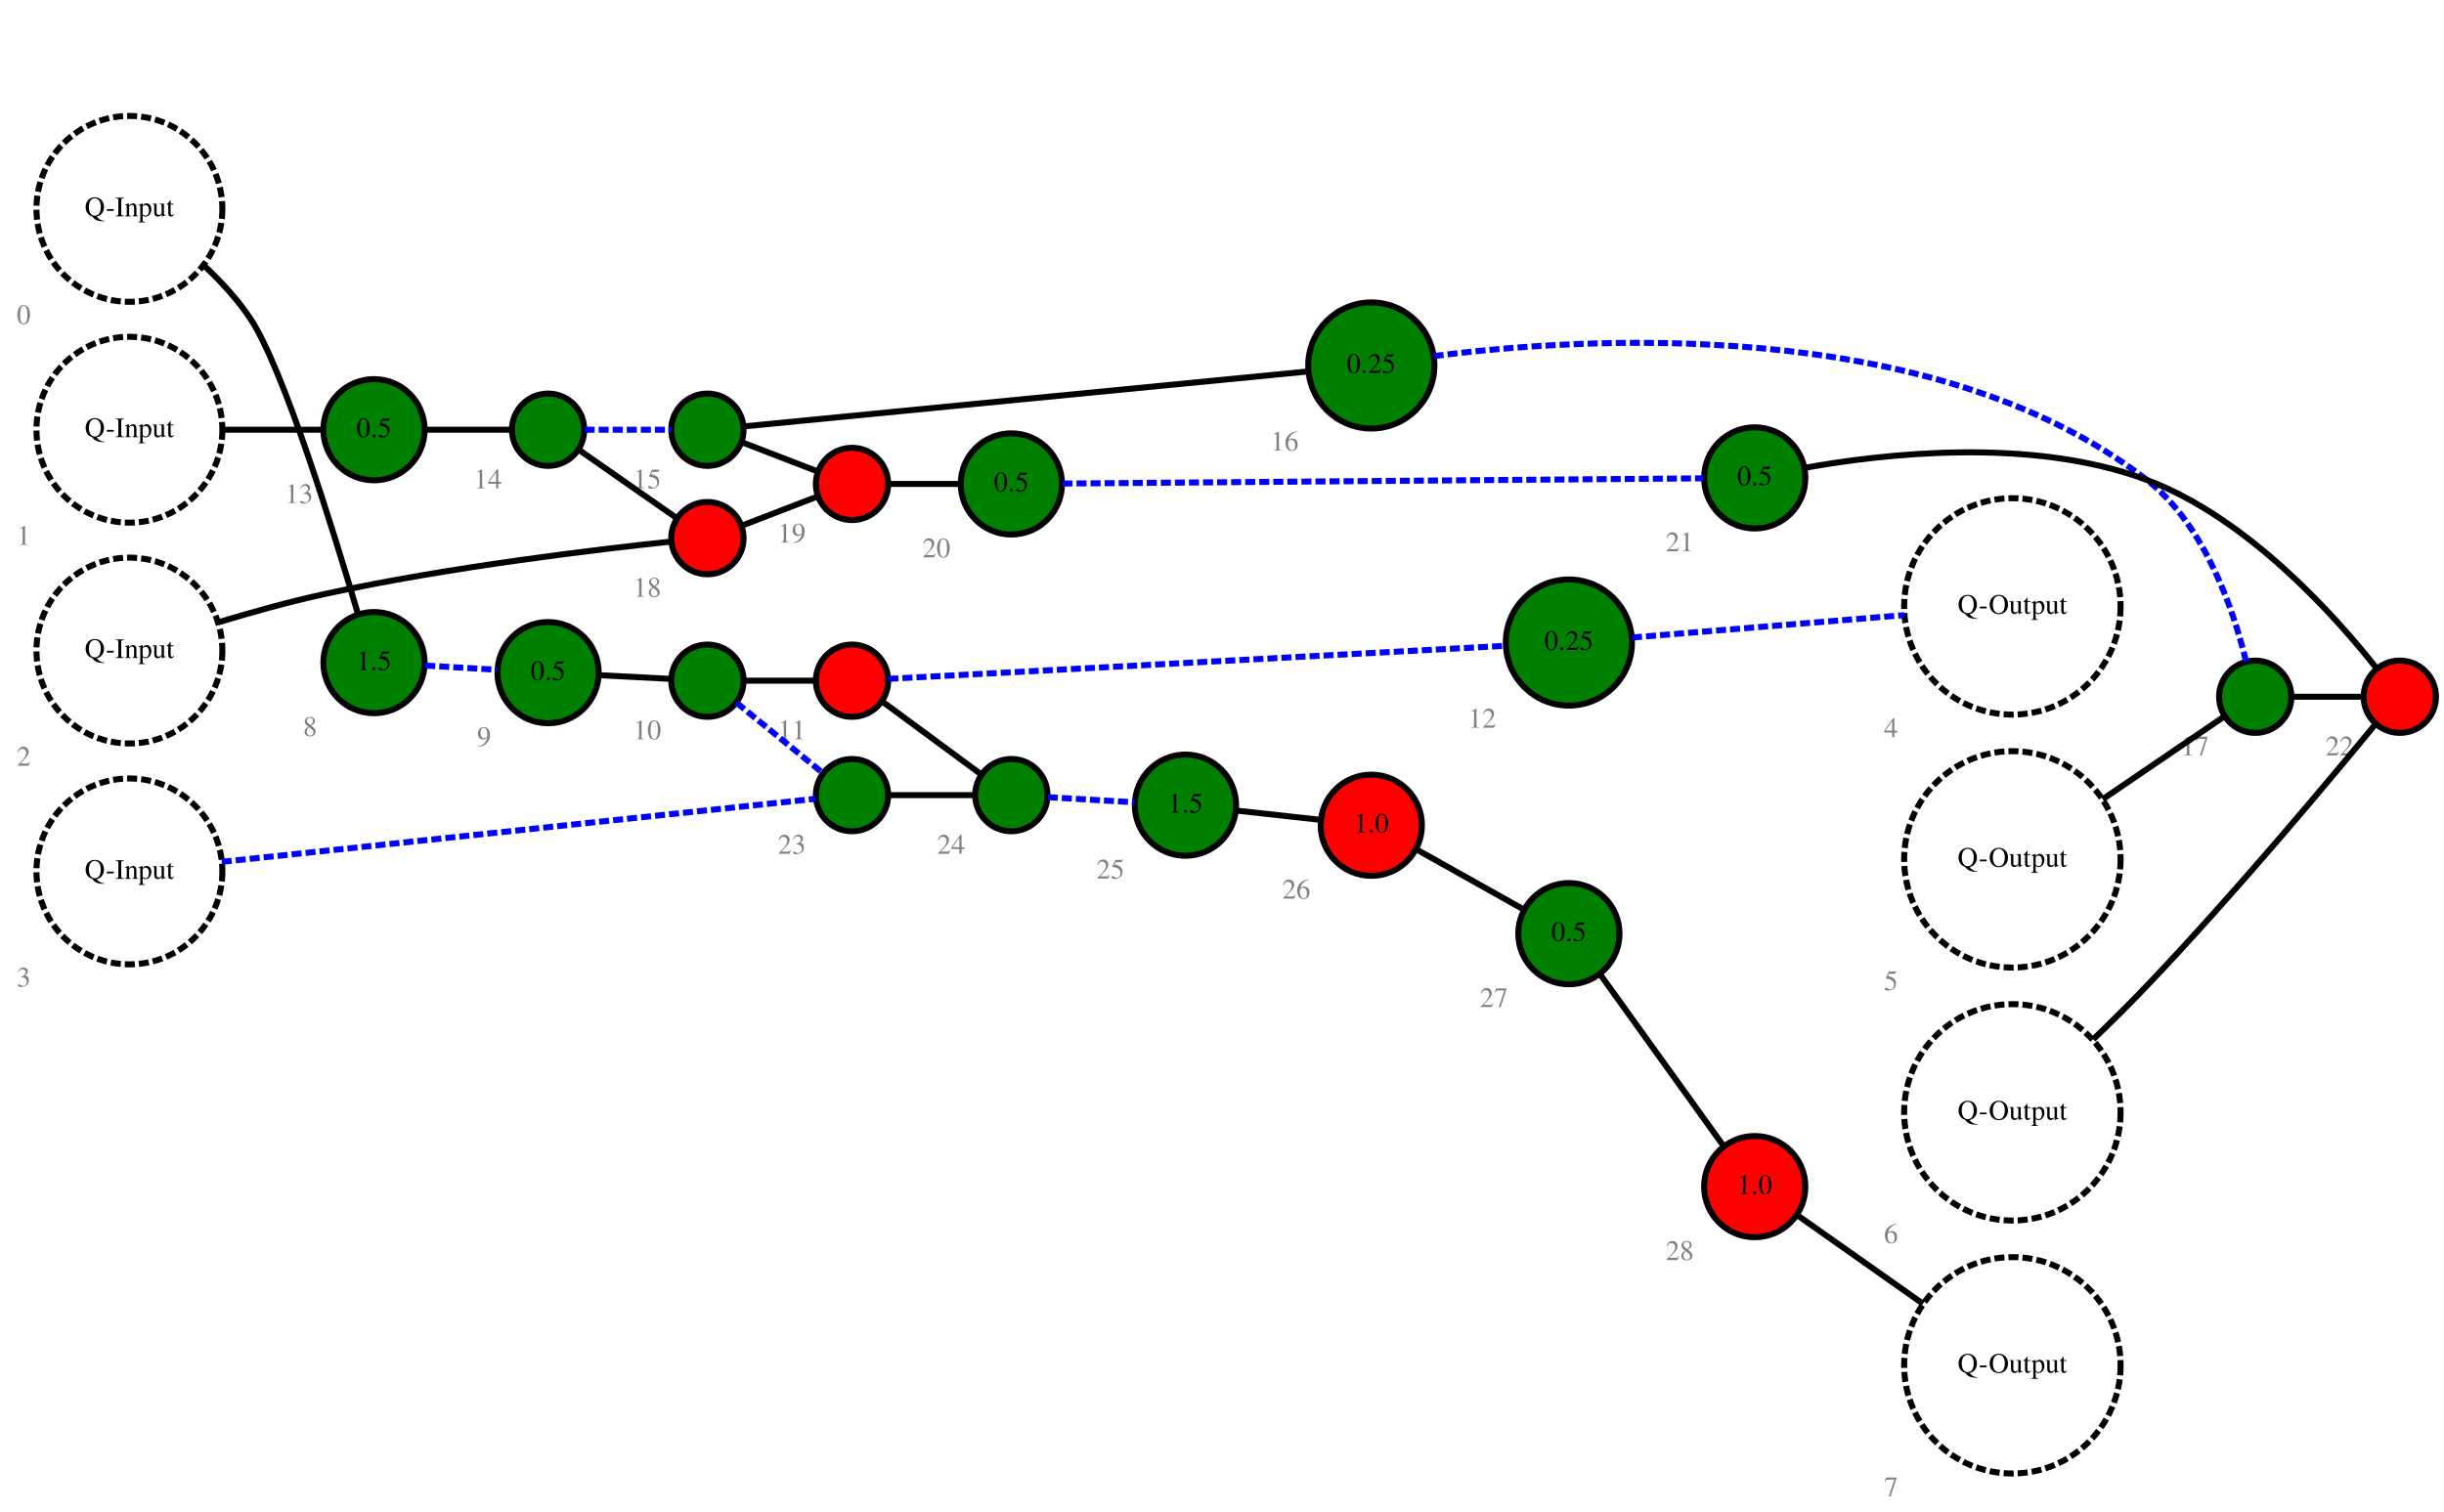
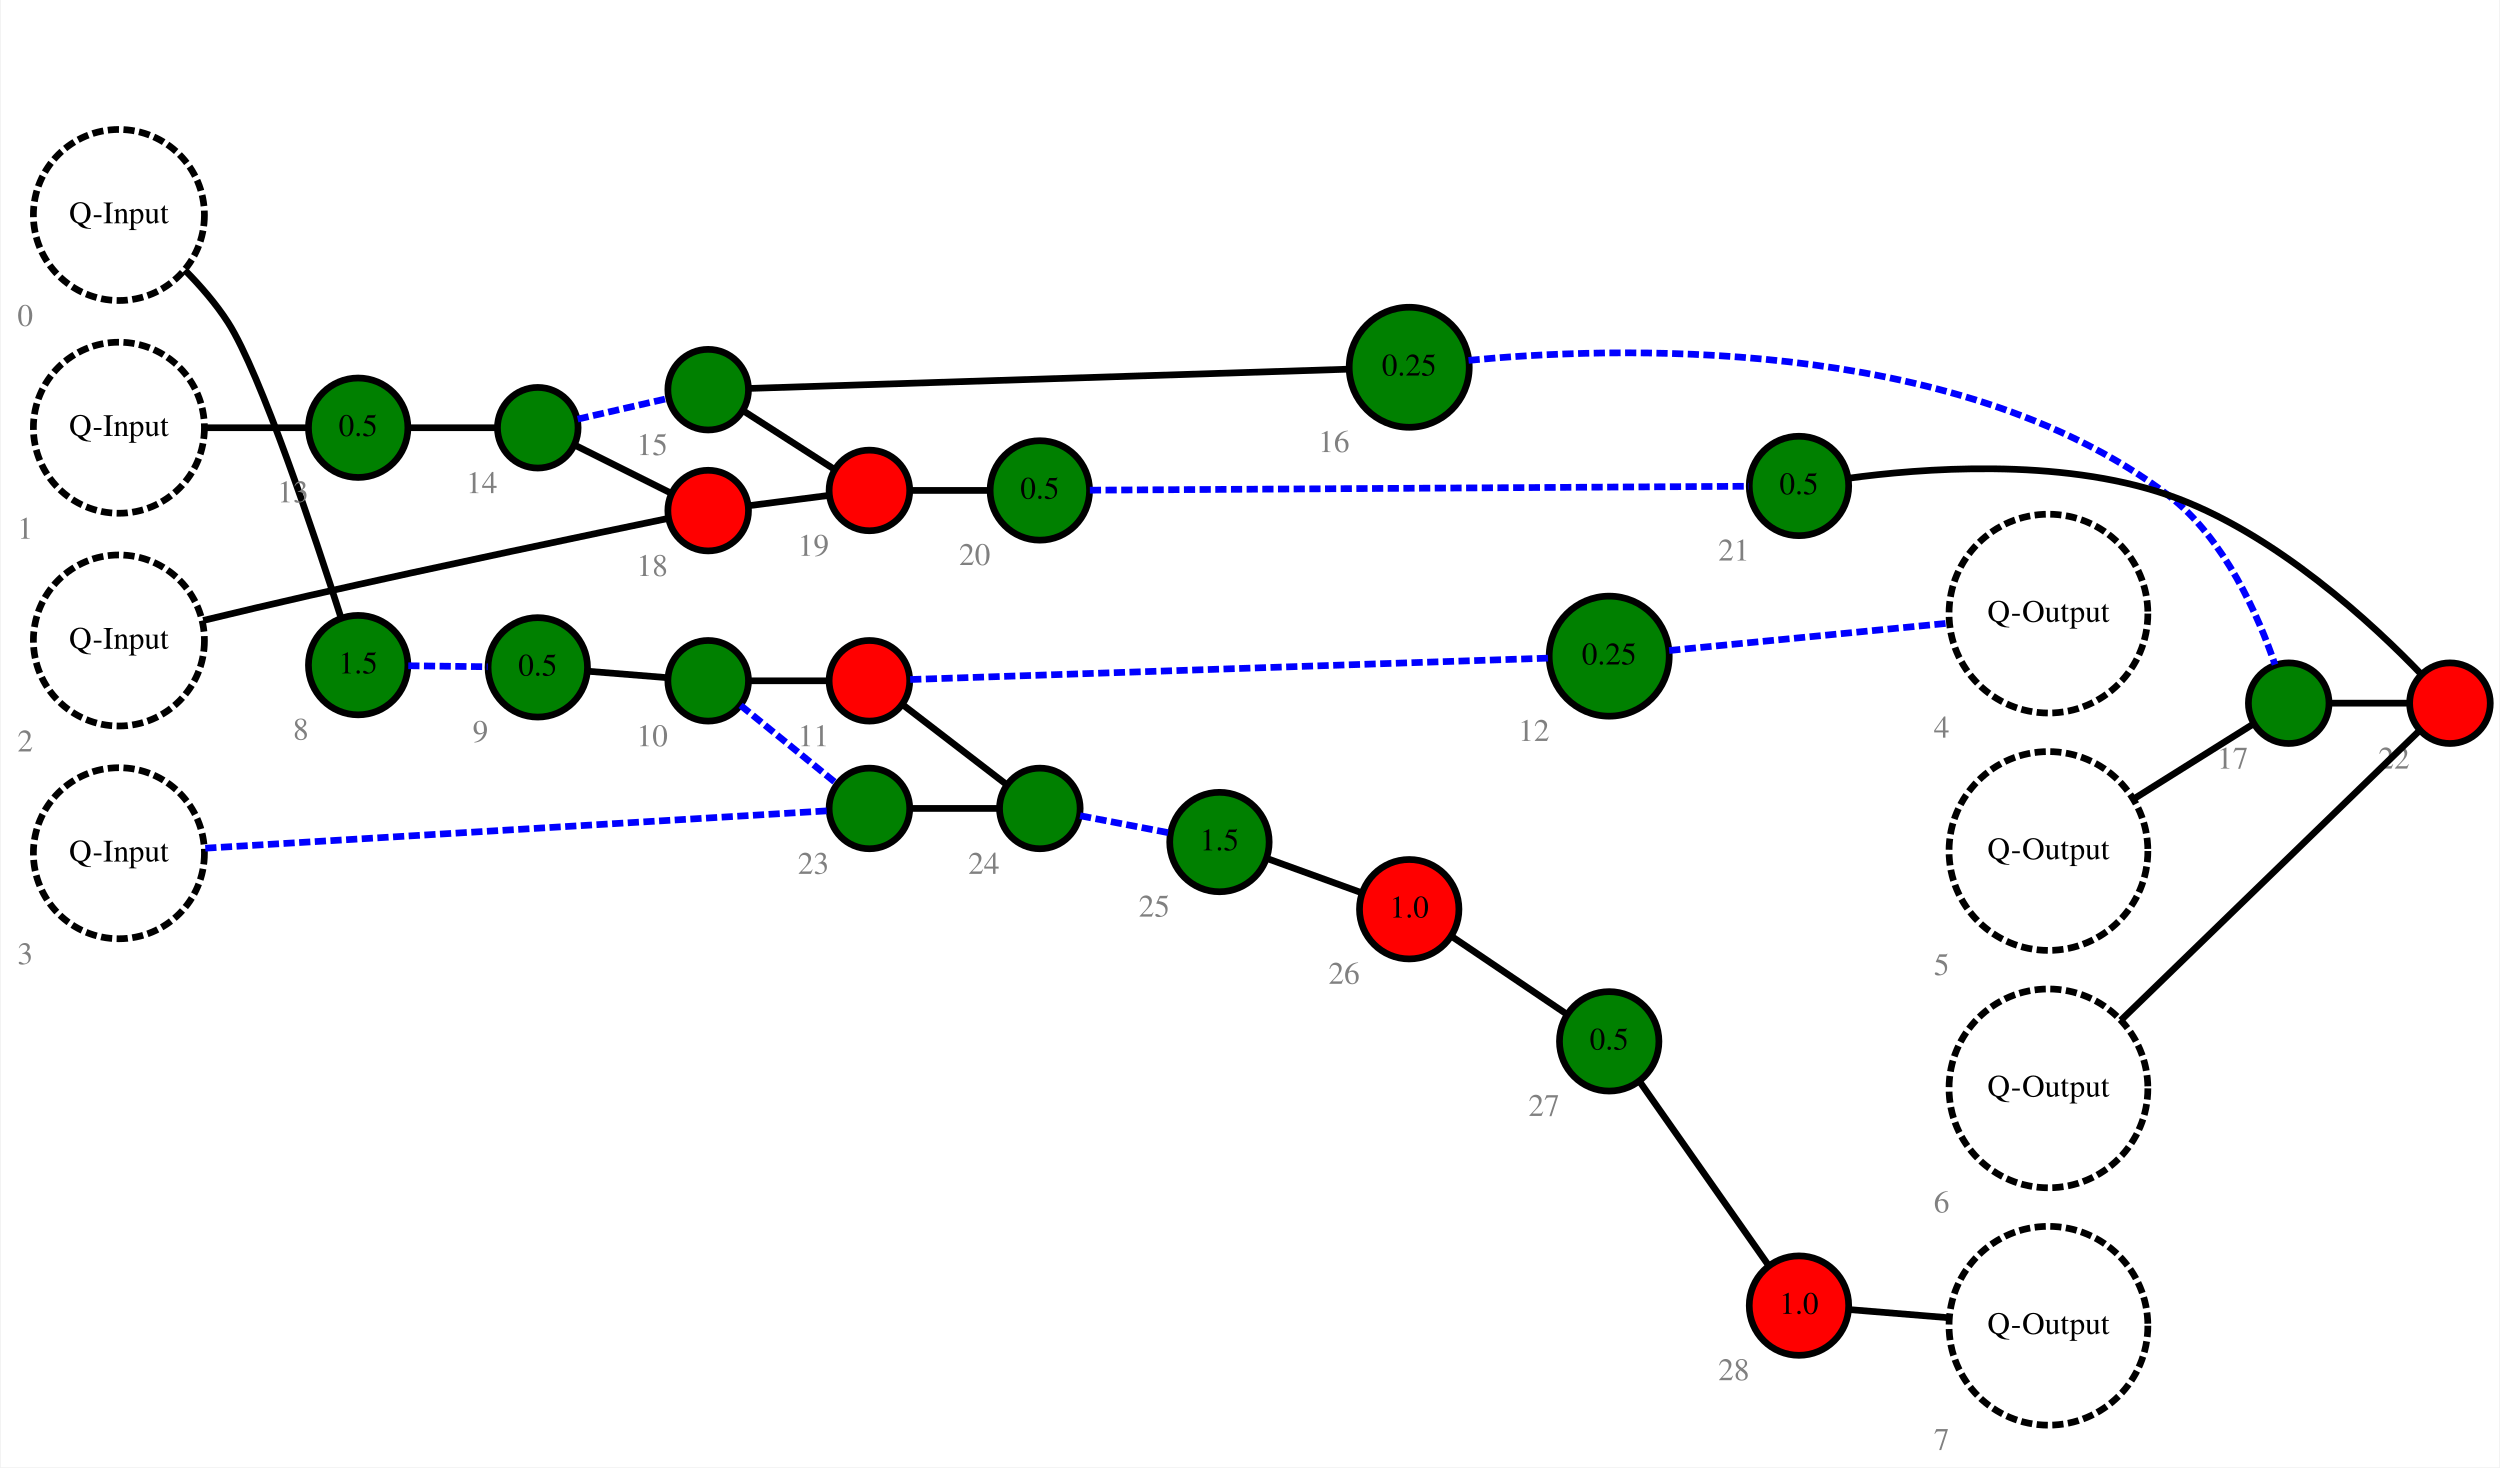
- <svg xmlns="http://www.w3.org/2000/svg" xmlns:xlink="http://www.w3.org/1999/xlink" width="1217pt" height="753pt" viewBox="0.00 0.00 1217.04 752.95">
-   <g id="graph0" class="graph" transform="scale(1 1) rotate(0) translate(4 748.95)">
-     <polygon fill="white" stroke="transparent" points="-4,4 -4,-748.95 1213.04,-748.95 1213.04,4 -4,4" />
+ <svg xmlns="http://www.w3.org/2000/svg" xmlns:xlink="http://www.w3.org/1999/xlink" width="1116pt" height="655pt" viewBox="0.00 0.00 1115.65 655.20">
+   <g id="graph0" class="graph" transform="scale(1 1) rotate(0) translate(4 651.2)">
+     <polygon fill="white" stroke="none" points="-4,4 -4,-651.2 1111.65,-651.2 1111.65,4 -4,4" />
    <g id="node1" class="node">
      <g id="a_node1">
        <a xlink:title="Q-Input">
-           <ellipse fill="white" stroke="black" stroke-width="3" stroke-dasharray="5,2" cx="60.44" cy="-644.95" rx="46.29" ry="46.29" />
-           <text text-anchor="middle" x="60.44" y="-641.25" font-family="Times,serif" font-size="14.00">Q-Input</text>
-         </a>
-       </g>
-       <text text-anchor="start" x="4.3" y="-587.6" font-family="Times,serif" font-size="14.00" fill="grey">0</text>
+           <ellipse fill="white" stroke="black" stroke-width="3" stroke-dasharray="5,2" cx="48.75" cy="-555.2" rx="38.19" ry="38.19" />
+           <text text-anchor="middle" x="48.75" y="-551.5" font-family="Times,serif" font-size="14.00">Q-Input</text>
+         </a>
+       </g>
+       <text text-anchor="start" x="3.4" y="-505.65" font-family="Times,serif" font-size="14.00" fill="grey">0</text>
    </g>
    <g id="node2" class="node">
      <g id="a_node2">
        <a xlink:title="Q-Input">
-           <ellipse fill="white" stroke="black" stroke-width="3" stroke-dasharray="5,2" cx="60.44" cy="-534.95" rx="46.29" ry="46.29" />
-           <text text-anchor="middle" x="60.44" y="-531.25" font-family="Times,serif" font-size="14.00">Q-Input</text>
-         </a>
-       </g>
-       <text text-anchor="start" x="4.3" y="-477.6" font-family="Times,serif" font-size="14.00" fill="grey">1</text>
+           <ellipse fill="white" stroke="black" stroke-width="3" stroke-dasharray="5,2" cx="48.75" cy="-460.2" rx="38.19" ry="38.19" />
+           <text text-anchor="middle" x="48.75" y="-456.5" font-family="Times,serif" font-size="14.00">Q-Input</text>
+         </a>
+       </g>
+       <text text-anchor="start" x="3.4" y="-410.65" font-family="Times,serif" font-size="14.00" fill="grey">1</text>
    </g>
    <g id="node9" class="node">
      <g id="a_node9">
        <a xlink:title="Q-Z(1.5)">
-           <ellipse fill="green" stroke="black" stroke-width="3" cx="182.24" cy="-418.95" rx="25.2" ry="25.2" />
-           <text text-anchor="middle" x="182.24" y="-415.25" font-family="Times,serif" font-size="14.00">1.5</text>
-         </a>
-       </g>
-       <text text-anchor="start" x="146.89" y="-382.4" font-family="Times,serif" font-size="14.00" fill="grey">8</text>
+           <ellipse fill="green" stroke="black" stroke-width="3" cx="155.59" cy="-354.2" rx="22.2" ry="22.2" />
+           <text text-anchor="middle" x="155.59" y="-350.5" font-family="Times,serif" font-size="14.00">1.5</text>
+         </a>
+       </g>
+       <text text-anchor="start" x="126.49" y="-320.9" font-family="Times,serif" font-size="14.00" fill="grey">8</text>
    </g>
    <g id="edge1" class="edge">
-       <path fill="none" stroke="black" stroke-width="3" d="M97.41,-616.9C105.97,-608.9 114.48,-599.7 120.89,-589.95 137.19,-565.15 162.21,-484.16 174.26,-443.17" />
+       <path fill="none" stroke="black" stroke-width="3" d="M78.23,-530.57C85.19,-523.53 92.16,-515.51 97.49,-507.2 111.99,-484.58 136.31,-411.61 147.97,-375.23" />
    </g>
    <g id="node3" class="node">
      <g id="a_node3">
        <a xlink:title="Q-Input">
-           <ellipse fill="white" stroke="black" stroke-width="3" stroke-dasharray="5,2" cx="60.44" cy="-424.95" rx="46.29" ry="46.29" />
-           <text text-anchor="middle" x="60.44" y="-421.25" font-family="Times,serif" font-size="14.00">Q-Input</text>
-         </a>
-       </g>
-       <text text-anchor="start" x="4.3" y="-367.6" font-family="Times,serif" font-size="14.00" fill="grey">2</text>
+           <ellipse fill="white" stroke="black" stroke-width="3" stroke-dasharray="5,2" cx="48.75" cy="-365.2" rx="38.19" ry="38.19" />
+           <text text-anchor="middle" x="48.75" y="-361.5" font-family="Times,serif" font-size="14.00">Q-Input</text>
+         </a>
+       </g>
+       <text text-anchor="start" x="3.4" y="-315.65" font-family="Times,serif" font-size="14.00" fill="grey">2</text>
    </g>
    <g id="node14" class="node">
      <g id="a_node14">
        <a xlink:title="Q-Z(0.5)">
-           <ellipse fill="green" stroke="black" stroke-width="3" cx="182.24" cy="-534.95" rx="25.2" ry="25.2" />
-           <text text-anchor="middle" x="182.24" y="-531.25" font-family="Times,serif" font-size="14.00">0.5</text>
-         </a>
-       </g>
-       <text text-anchor="start" x="137.89" y="-498.4" font-family="Times,serif" font-size="14.00" fill="grey">13</text>
+           <ellipse fill="green" stroke="black" stroke-width="3" cx="155.59" cy="-460.2" rx="22.2" ry="22.2" />
+           <text text-anchor="middle" x="155.59" y="-456.5" font-family="Times,serif" font-size="14.00">0.5</text>
+         </a>
+       </g>
+       <text text-anchor="start" x="119.49" y="-426.9" font-family="Times,serif" font-size="14.00" fill="grey">13</text>
    </g>
    <g id="edge9" class="edge">
-       <path fill="none" stroke="black" stroke-width="3" d="M106.73,-534.95C123.69,-534.95 142.32,-534.95 156.71,-534.95" />
+       <path fill="none" stroke="black" stroke-width="3" d="M87.3,-460.2C102.81,-460.2 120.22,-460.2 133.44,-460.2" />
    </g>
    <g id="node4" class="node">
      <g id="a_node4">
        <a xlink:title="Q-Input">
-           <ellipse fill="white" stroke="black" stroke-width="3" stroke-dasharray="5,2" cx="60.44" cy="-314.95" rx="46.29" ry="46.29" />
-           <text text-anchor="middle" x="60.44" y="-311.25" font-family="Times,serif" font-size="14.00">Q-Input</text>
-         </a>
-       </g>
-       <text text-anchor="start" x="4.3" y="-257.6" font-family="Times,serif" font-size="14.00" fill="grey">3</text>
+           <ellipse fill="white" stroke="black" stroke-width="3" stroke-dasharray="5,2" cx="48.75" cy="-270.2" rx="38.19" ry="38.19" />
+           <text text-anchor="middle" x="48.75" y="-266.5" font-family="Times,serif" font-size="14.00">Q-Input</text>
+         </a>
+       </g>
+       <text text-anchor="start" x="3.4" y="-220.65" font-family="Times,serif" font-size="14.00" fill="grey">3</text>
    </g>
    <g id="node19" class="node">
      <g id="a_node19">
        <a xlink:title="Q-X(0.0)">
-           <ellipse fill="red" stroke="black" stroke-width="3" cx="348.28" cy="-480.95" rx="18" ry="18" />
-         </a>
-       </g>
-       <text text-anchor="start" x="311.28" y="-451.75" font-family="Times,serif" font-size="14.00" fill="grey">18</text>
+           <ellipse fill="red" stroke="black" stroke-width="3" cx="311.88" cy="-423.2" rx="18" ry="18" />
+         </a>
+       </g>
+       <text text-anchor="start" x="279.88" y="-394" font-family="Times,serif" font-size="14.00" fill="grey">18</text>
    </g>
    <g id="edge18" class="edge">
-       <path fill="none" stroke="black" stroke-width="3" d="M104.83,-439.06C121.04,-443.96 139.68,-449.18 156.89,-452.95 220.2,-466.82 296.89,-475.74 330.33,-479.25" />
+       <path fill="none" stroke="black" stroke-width="3" d="M86.39,-374.14C101.02,-377.67 118.04,-381.7 133.49,-385.2 192.32,-398.52 262.4,-413.17 293.98,-419.71" />
    </g>
    <g id="node24" class="node">
      <g id="a_node24">
        <a xlink:title="Q-Z(0.0)">
-           <ellipse fill="green" stroke="black" stroke-width="3" cx="420.28" cy="-352.95" rx="18" ry="18" />
-         </a>
-       </g>
-       <text text-anchor="start" x="383.28" y="-323.75" font-family="Times,serif" font-size="14.00" fill="grey">23</text>
+           <ellipse fill="green" stroke="black" stroke-width="3" cx="383.88" cy="-290.2" rx="18" ry="18" />
+         </a>
+       </g>
+       <text text-anchor="start" x="351.88" y="-261" font-family="Times,serif" font-size="14.00" fill="grey">23</text>
    </g>
    <g id="edge24" class="edge">
-       <path fill="none" stroke="blue" stroke-width="3" stroke-dasharray="5,2" d="M106.4,-319.72C186.18,-328.19 349.1,-345.49 402.16,-351.13" />
+       <path fill="none" stroke="blue" stroke-width="3" stroke-dasharray="5,2" d="M87.31,-272.45C159.29,-276.77 314.08,-286.07 365.72,-289.17" />
    </g>
    <g id="node5" class="node">
      <g id="a_node5">
        <a xlink:title="Q-Output">
-           <ellipse fill="white" stroke="black" stroke-width="3" stroke-dasharray="5,2" cx="998.1" cy="-446.95" rx="53.89" ry="53.89" />
-           <text text-anchor="middle" x="998.1" y="-443.25" font-family="Times,serif" font-size="14.00">Q-Output</text>
-         </a>
-       </g>
-       <text text-anchor="start" x="934.15" y="-381.8" font-family="Times,serif" font-size="14.00" fill="grey">4</text>
+           <ellipse fill="white" stroke="black" stroke-width="3" stroke-dasharray="5,2" cx="910.36" cy="-377.2" rx="44.39" ry="44.39" />
+           <text text-anchor="middle" x="910.36" y="-373.5" font-family="Times,serif" font-size="14.00">Q-Output</text>
+         </a>
+       </g>
+       <text text-anchor="start" x="859.16" y="-321.8" font-family="Times,serif" font-size="14.00" fill="grey">4</text>
    </g>
    <g id="node6" class="node">
      <g id="a_node6">
        <a xlink:title="Q-Output">
-           <ellipse fill="white" stroke="black" stroke-width="3" stroke-dasharray="5,2" cx="998.1" cy="-320.95" rx="53.89" ry="53.89" />
-           <text text-anchor="middle" x="998.1" y="-317.25" font-family="Times,serif" font-size="14.00">Q-Output</text>
-         </a>
-       </g>
-       <text text-anchor="start" x="934.15" y="-255.8" font-family="Times,serif" font-size="14.00" fill="grey">5</text>
+           <ellipse fill="white" stroke="black" stroke-width="3" stroke-dasharray="5,2" cx="910.36" cy="-271.2" rx="44.39" ry="44.39" />
+           <text text-anchor="middle" x="910.36" y="-267.5" font-family="Times,serif" font-size="14.00">Q-Output</text>
+         </a>
+       </g>
+       <text text-anchor="start" x="859.16" y="-215.8" font-family="Times,serif" font-size="14.00" fill="grey">5</text>
    </g>
    <g id="node7" class="node">
      <g id="a_node7">
        <a xlink:title="Q-Output">
-           <ellipse fill="white" stroke="black" stroke-width="3" stroke-dasharray="5,2" cx="998.1" cy="-194.95" rx="53.89" ry="53.89" />
-           <text text-anchor="middle" x="998.1" y="-191.25" font-family="Times,serif" font-size="14.00">Q-Output</text>
-         </a>
-       </g>
-       <text text-anchor="start" x="934.15" y="-129.8" font-family="Times,serif" font-size="14.00" fill="grey">6</text>
+           <ellipse fill="white" stroke="black" stroke-width="3" stroke-dasharray="5,2" cx="910.36" cy="-165.2" rx="44.39" ry="44.39" />
+           <text text-anchor="middle" x="910.36" y="-161.5" font-family="Times,serif" font-size="14.00">Q-Output</text>
+         </a>
+       </g>
+       <text text-anchor="start" x="859.16" y="-109.8" font-family="Times,serif" font-size="14.00" fill="grey">6</text>
    </g>
    <g id="node18" class="node">
      <g id="a_node18">
        <a xlink:title="Q-Z(0.0)">
-           <ellipse fill="green" stroke="black" stroke-width="3" cx="1119.04" cy="-401.95" rx="18" ry="18" />
-         </a>
-       </g>
-       <text text-anchor="start" x="1082.04" y="-372.75" font-family="Times,serif" font-size="14.00" fill="grey">17</text>
+           <ellipse fill="green" stroke="black" stroke-width="3" cx="1017.65" cy="-337.2" rx="18" ry="18" />
+         </a>
+       </g>
+       <text text-anchor="start" x="985.65" y="-308" font-family="Times,serif" font-size="14.00" fill="grey">17</text>
    </g>
    <g id="edge17" class="edge">
-       <path fill="none" stroke="black" stroke-width="3" d="M1043.05,-350.88C1064.49,-365.48 1088.83,-382.05 1103.81,-392.25" />
+       <path fill="none" stroke="black" stroke-width="3" d="M948.18,-294.28C966.69,-305.88 988.07,-319.28 1001.94,-327.98" />
    </g>
    <g id="node8" class="node">
      <g id="a_node8">
        <a xlink:title="Q-Output">
-           <ellipse fill="white" stroke="black" stroke-width="3" stroke-dasharray="5,2" cx="998.1" cy="-68.95" rx="53.89" ry="53.89" />
-           <text text-anchor="middle" x="998.1" y="-65.25" font-family="Times,serif" font-size="14.00">Q-Output</text>
-         </a>
-       </g>
-       <text text-anchor="start" x="934.15" y="-3.8" font-family="Times,serif" font-size="14.00" fill="grey">7</text>
+           <ellipse fill="white" stroke="black" stroke-width="3" stroke-dasharray="5,2" cx="910.36" cy="-59.2" rx="44.39" ry="44.39" />
+           <text text-anchor="middle" x="910.36" y="-55.5" font-family="Times,serif" font-size="14.00">Q-Output</text>
+         </a>
+       </g>
+       <text text-anchor="start" x="859.16" y="-3.8" font-family="Times,serif" font-size="14.00" fill="grey">7</text>
    </g>
    <g id="node10" class="node">
      <g id="a_node10">
        <a xlink:title="Q-Z(0.5)">
-           <ellipse fill="green" stroke="black" stroke-width="3" cx="268.93" cy="-413.95" rx="25.2" ry="25.2" />
-           <text text-anchor="middle" x="268.93" y="-410.25" font-family="Times,serif" font-size="14.00">0.5</text>
-         </a>
-       </g>
-       <text text-anchor="start" x="233.58" y="-377.4" font-family="Times,serif" font-size="14.00" fill="grey">9</text>
+           <ellipse fill="green" stroke="black" stroke-width="3" cx="235.79" cy="-353.2" rx="22.2" ry="22.2" />
+           <text text-anchor="middle" x="235.79" y="-349.5" font-family="Times,serif" font-size="14.00">0.5</text>
+         </a>
+       </g>
+       <text text-anchor="start" x="206.69" y="-319.9" font-family="Times,serif" font-size="14.00" fill="grey">9</text>
    </g>
    <g id="edge2" class="edge">
-       <path fill="none" stroke="blue" stroke-width="3" stroke-dasharray="5,2" d="M207.73,-417.5C218.97,-416.84 232.26,-416.05 243.49,-415.39" />
+       <path fill="none" stroke="blue" stroke-width="3" stroke-dasharray="5,2" d="M177.96,-353.92C188.99,-353.78 202.41,-353.61 213.44,-353.47" />
    </g>
    <g id="node11" class="node">
      <g id="a_node11">
        <a xlink:title="Q-Z(0.0)">
-           <ellipse fill="green" stroke="black" stroke-width="3" cx="348.28" cy="-409.95" rx="18" ry="18" />
-         </a>
-       </g>
-       <text text-anchor="start" x="311.28" y="-380.75" font-family="Times,serif" font-size="14.00" fill="grey">10</text>
+           <ellipse fill="green" stroke="black" stroke-width="3" cx="311.88" cy="-347.2" rx="18" ry="18" />
+         </a>
+       </g>
+       <text text-anchor="start" x="279.88" y="-318" font-family="Times,serif" font-size="14.00" fill="grey">10</text>
    </g>
    <g id="edge3" class="edge">
-       <path fill="none" stroke="black" stroke-width="3" d="M294.41,-412.68C305.91,-412.08 319.37,-411.39 329.83,-410.85" />
+       <path fill="none" stroke="black" stroke-width="3" d="M257.82,-351.49C269.12,-350.58 282.87,-349.46 293.55,-348.6" />
    </g>
    <g id="node12" class="node">
      <g id="a_node12">
        <a xlink:title="Q-X(0.0)">
-           <ellipse fill="red" stroke="black" stroke-width="3" cx="420.28" cy="-409.95" rx="18" ry="18" />
-         </a>
-       </g>
-       <text text-anchor="start" x="383.28" y="-380.75" font-family="Times,serif" font-size="14.00" fill="grey">11</text>
+           <ellipse fill="red" stroke="black" stroke-width="3" cx="383.88" cy="-347.2" rx="18" ry="18" />
+         </a>
+       </g>
+       <text text-anchor="start" x="351.88" y="-318" font-family="Times,serif" font-size="14.00" fill="grey">11</text>
    </g>
    <g id="edge5" class="edge">
-       <path fill="none" stroke="black" stroke-width="3" d="M366.58,-409.95C377.43,-409.95 391.36,-409.95 402.18,-409.95" />
+       <path fill="none" stroke="black" stroke-width="3" d="M330.19,-347.2C341.04,-347.2 354.97,-347.2 365.78,-347.2" />
    </g>
    <g id="edge4" class="edge">
-       <path fill="none" stroke="blue" stroke-width="3" stroke-dasharray="5,2" d="M362.78,-398.96C375.17,-388.86 393.44,-373.98 405.83,-363.9" />
+       <path fill="none" stroke="blue" stroke-width="3" stroke-dasharray="5,2" d="M326.38,-336.21C338.78,-326.11 357.05,-311.24 369.43,-301.15" />
    </g>
    <g id="node13" class="node">
      <g id="a_node13">
        <a xlink:title="Q-Z(0.25)">
-           <ellipse fill="green" stroke="black" stroke-width="3" cx="777.26" cy="-428.95" rx="31.4" ry="31.4" />
-           <text text-anchor="middle" x="777.26" y="-425.25" font-family="Times,serif" font-size="14.00">0.25</text>
-         </a>
-       </g>
-       <text text-anchor="start" x="727.07" y="-386.55" font-family="Times,serif" font-size="14.00" fill="grey">12</text>
+           <ellipse fill="green" stroke="black" stroke-width="3" cx="714.22" cy="-358.2" rx="26.8" ry="26.8" />
+           <text text-anchor="middle" x="714.22" y="-354.5" font-family="Times,serif" font-size="14.00">0.25</text>
+         </a>
+       </g>
+       <text text-anchor="start" x="673.57" y="-320.35" font-family="Times,serif" font-size="14.00" fill="grey">12</text>
    </g>
    <g id="edge7" class="edge">
-       <path fill="none" stroke="blue" stroke-width="3" stroke-dasharray="5,2" d="M438.4,-410.86C494.63,-413.87 674.13,-423.48 746.05,-427.33" />
+       <path fill="none" stroke="blue" stroke-width="3" stroke-dasharray="5,2" d="M402.07,-347.77C456.17,-349.58 623.15,-355.18 687.53,-357.34" />
    </g>
    <g id="node25" class="node">
      <g id="a_node25">
        <a xlink:title="Q-Z(0.0)">
-           <ellipse fill="green" stroke="black" stroke-width="3" cx="499.63" cy="-352.95" rx="18" ry="18" />
-         </a>
-       </g>
-       <text text-anchor="start" x="462.63" y="-323.75" font-family="Times,serif" font-size="14.00" fill="grey">24</text>
+           <ellipse fill="green" stroke="black" stroke-width="3" cx="459.98" cy="-290.2" rx="18" ry="18" />
+         </a>
+       </g>
+       <text text-anchor="start" x="427.98" y="-261" font-family="Times,serif" font-size="14.00" fill="grey">24</text>
    </g>
    <g id="edge6" class="edge">
-       <path fill="none" stroke="black" stroke-width="3" d="M435.47,-399.49C449.51,-389.14 470.87,-373.4 484.79,-363.14" />
+       <path fill="none" stroke="black" stroke-width="3" d="M398.82,-336.47C412.07,-326.28 431.88,-311.04 445.11,-300.87" />
    </g>
    <g id="edge8" class="edge">
-       <path fill="none" stroke="blue" stroke-width="3" stroke-dasharray="5,2" d="M808.69,-431.45C843.69,-434.33 901.77,-439.1 944.21,-442.6" />
+       <path fill="none" stroke="blue" stroke-width="3" stroke-dasharray="5,2" d="M741,-360.72C772.97,-363.85 827.95,-369.23 866.35,-372.99" />
    </g>
    <g id="node15" class="node">
      <g id="a_node15">
        <a xlink:title="Q-Z(0.0)">
-           <ellipse fill="green" stroke="black" stroke-width="3" cx="268.93" cy="-534.95" rx="18" ry="18" />
-         </a>
-       </g>
-       <text text-anchor="start" x="231.93" y="-505.75" font-family="Times,serif" font-size="14.00" fill="grey">14</text>
+           <ellipse fill="green" stroke="black" stroke-width="3" cx="235.79" cy="-460.2" rx="18" ry="18" />
+         </a>
+       </g>
+       <text text-anchor="start" x="203.79" y="-431" font-family="Times,serif" font-size="14.00" fill="grey">14</text>
    </g>
    <g id="edge10" class="edge">
-       <path fill="none" stroke="black" stroke-width="3" d="M207.73,-534.95C221.51,-534.95 238.37,-534.95 250.74,-534.95" />
+       <path fill="none" stroke="black" stroke-width="3" d="M177.96,-460.2C190.44,-460.2 205.98,-460.2 217.65,-460.2" />
    </g>
    <g id="node16" class="node">
      <g id="a_node16">
        <a xlink:title="Q-Z(0.0)">
-           <ellipse fill="green" stroke="black" stroke-width="3" cx="348.28" cy="-534.95" rx="18" ry="18" />
-         </a>
-       </g>
-       <text text-anchor="start" x="311.28" y="-505.75" font-family="Times,serif" font-size="14.00" fill="grey">15</text>
+           <ellipse fill="green" stroke="black" stroke-width="3" cx="311.88" cy="-477.2" rx="18" ry="18" />
+         </a>
+       </g>
+       <text text-anchor="start" x="279.88" y="-448" font-family="Times,serif" font-size="14.00" fill="grey">15</text>
    </g>
    <g id="edge12" class="edge">
-       <path fill="none" stroke="blue" stroke-width="3" stroke-dasharray="5,2" d="M287.1,-534.95C299.92,-534.95 317.36,-534.95 330.16,-534.95" />
+       <path fill="none" stroke="blue" stroke-width="3" stroke-dasharray="5,2" d="M253.6,-464.05C265.73,-466.84 282.02,-470.58 294.14,-473.35" />
    </g>
    <g id="edge11" class="edge">
-       <path fill="none" stroke="black" stroke-width="3" d="M284.12,-525.04C298.08,-515.3 319.26,-500.51 333.18,-490.79" />
+       <path fill="none" stroke="black" stroke-width="3" d="M252.14,-452.53C264.86,-446.18 282.84,-437.2 295.55,-430.85" />
    </g>
    <g id="node17" class="node">
      <g id="a_node17">
        <a xlink:title="Q-Z(0.25)">
-           <ellipse fill="green" stroke="black" stroke-width="3" cx="678.87" cy="-566.95" rx="31.4" ry="31.4" />
-           <text text-anchor="middle" x="678.87" y="-563.25" font-family="Times,serif" font-size="14.00">0.25</text>
-         </a>
-       </g>
-       <text text-anchor="start" x="628.67" y="-524.55" font-family="Times,serif" font-size="14.00" fill="grey">16</text>
+           <ellipse fill="green" stroke="black" stroke-width="3" cx="624.92" cy="-487.2" rx="26.8" ry="26.8" />
+           <text text-anchor="middle" x="624.92" y="-483.5" font-family="Times,serif" font-size="14.00">0.25</text>
+         </a>
+       </g>
+       <text text-anchor="start" x="584.28" y="-449.35" font-family="Times,serif" font-size="14.00" fill="grey">16</text>
    </g>
    <g id="edge14" class="edge">
-       <path fill="none" stroke="black" stroke-width="3" d="M366.48,-536.62C419.44,-541.78 580.45,-557.46 647.77,-564.01" />
+       <path fill="none" stroke="black" stroke-width="3" d="M330.05,-477.75C381.76,-479.41 536.25,-484.38 598,-486.36" />
    </g>
    <g id="node20" class="node">
      <g id="a_node20">
        <a xlink:title="Q-X(0.0)">
-           <ellipse fill="red" stroke="black" stroke-width="3" cx="420.28" cy="-507.95" rx="18" ry="18" />
-         </a>
-       </g>
-       <text text-anchor="start" x="383.28" y="-478.75" font-family="Times,serif" font-size="14.00" fill="grey">19</text>
+           <ellipse fill="red" stroke="black" stroke-width="3" cx="383.88" cy="-432.2" rx="18" ry="18" />
+         </a>
+       </g>
+       <text text-anchor="start" x="351.88" y="-403" font-family="Times,serif" font-size="14.00" fill="grey">19</text>
    </g>
    <g id="edge13" class="edge">
-       <path fill="none" stroke="black" stroke-width="3" d="M365.52,-528.68C376.82,-524.32 391.84,-518.53 403.13,-514.17" />
+       <path fill="none" stroke="black" stroke-width="3" d="M327.39,-467.87C339.4,-460.15 356.39,-449.23 368.4,-441.51" />
    </g>
    <g id="edge15" class="edge">
-       <path fill="none" stroke="blue" stroke-width="3" stroke-dasharray="5,2" d="M709.9,-571.6C780.12,-580.73 957.21,-593.44 1065.04,-509.95 1094.44,-487.18 1108.58,-443.86 1114.47,-419.57" />
+       <path fill="none" stroke="blue" stroke-width="3" stroke-dasharray="5,2" d="M651.42,-490.28C712.17,-496.19 867.56,-502.76 963.65,-430.2 989.16,-410.93 1004.32,-375.57 1011.52,-354.44" />
    </g>
    <g id="node23" class="node">
      <g id="a_node23">
        <a xlink:title="Q-X(0.0)">
-           <ellipse fill="red" stroke="black" stroke-width="3" cx="1191.04" cy="-401.95" rx="18" ry="18" />
-         </a>
-       </g>
-       <text text-anchor="start" x="1154.04" y="-372.75" font-family="Times,serif" font-size="14.00" fill="grey">22</text>
+           <ellipse fill="red" stroke="black" stroke-width="3" cx="1089.65" cy="-337.2" rx="18" ry="18" />
+         </a>
+       </g>
+       <text text-anchor="start" x="1057.65" y="-308" font-family="Times,serif" font-size="14.00" fill="grey">22</text>
    </g>
    <g id="edge16" class="edge">
-       <path fill="none" stroke="black" stroke-width="3" d="M1137.35,-401.95C1148.2,-401.95 1162.13,-401.95 1172.94,-401.95" />
+       <path fill="none" stroke="black" stroke-width="3" d="M1035.96,-337.2C1046.81,-337.2 1060.74,-337.2 1071.55,-337.2" />
    </g>
    <g id="edge19" class="edge">
-       <path fill="none" stroke="black" stroke-width="3" d="M365.52,-487.21C376.82,-491.57 391.84,-497.36 403.13,-501.72" />
+       <path fill="none" stroke="black" stroke-width="3" d="M329.83,-425.37C340.67,-426.77 354.7,-428.57 365.61,-429.97" />
    </g>
    <g id="node21" class="node">
      <g id="a_node21">
        <a xlink:title="Q-Z(0.5)">
-           <ellipse fill="green" stroke="black" stroke-width="3" cx="499.63" cy="-507.95" rx="25.2" ry="25.2" />
-           <text text-anchor="middle" x="499.63" y="-504.25" font-family="Times,serif" font-size="14.00">0.5</text>
-         </a>
-       </g>
-       <text text-anchor="start" x="455.28" y="-471.4" font-family="Times,serif" font-size="14.00" fill="grey">20</text>
+           <ellipse fill="green" stroke="black" stroke-width="3" cx="459.98" cy="-432.2" rx="22.2" ry="22.2" />
+           <text text-anchor="middle" x="459.98" y="-428.5" font-family="Times,serif" font-size="14.00">0.5</text>
+         </a>
+       </g>
+       <text text-anchor="start" x="423.88" y="-398.9" font-family="Times,serif" font-size="14.00" fill="grey">20</text>
    </g>
    <g id="edge20" class="edge">
-       <path fill="none" stroke="black" stroke-width="3" d="M438.45,-507.95C448.95,-507.95 462.56,-507.95 474.17,-507.95" />
+       <path fill="none" stroke="black" stroke-width="3" d="M402.07,-432.2C412.67,-432.2 426.36,-432.2 437.65,-432.2" />
    </g>
    <g id="node22" class="node">
      <g id="a_node22">
        <a xlink:title="Q-Z(0.5)">
-           <ellipse fill="green" stroke="black" stroke-width="3" cx="869.81" cy="-510.95" rx="25.2" ry="25.2" />
-           <text text-anchor="middle" x="869.81" y="-507.25" font-family="Times,serif" font-size="14.00">0.5</text>
-         </a>
-       </g>
-       <text text-anchor="start" x="825.46" y="-474.4" font-family="Times,serif" font-size="14.00" fill="grey">21</text>
+           <ellipse fill="green" stroke="black" stroke-width="3" cx="798.96" cy="-434.2" rx="22.2" ry="22.2" />
+           <text text-anchor="middle" x="798.96" y="-430.5" font-family="Times,serif" font-size="14.00">0.5</text>
+         </a>
+       </g>
+       <text text-anchor="start" x="762.87" y="-400.9" font-family="Times,serif" font-size="14.00" fill="grey">21</text>
    </g>
    <g id="edge21" class="edge">
-       <path fill="none" stroke="blue" stroke-width="3" stroke-dasharray="5,2" d="M525.07,-508.14C591.88,-508.69 777.05,-510.2 844.13,-510.74" />
+       <path fill="none" stroke="blue" stroke-width="3" stroke-dasharray="5,2" d="M482.32,-432.32C542.94,-432.68 715.73,-433.71 776.51,-434.07" />
    </g>
    <g id="edge22" class="edge">
-       <path fill="none" stroke="black" stroke-width="3" d="M894.78,-515.98C932.43,-522.77 1007.11,-531.68 1065.04,-509.95 1116.06,-490.81 1160.21,-440.59 1179.58,-415.96" />
+       <path fill="none" stroke="black" stroke-width="3" d="M820.83,-437.61C852.64,-441.97 914.74,-447.06 963.65,-430.2 1011.47,-413.71 1056.13,-371.68 1076.73,-350.23" />
    </g>
    <g id="edge23" class="edge">
-       <path fill="none" stroke="black" stroke-width="3" d="M1179.07,-388.48C1157.79,-362.55 1109.13,-304.19 1065.04,-257.95 1056.63,-249.12 1047.31,-239.91 1038.4,-231.33" />
+       <path fill="none" stroke="black" stroke-width="3" d="M1076.05,-324.97C1048.49,-298.23 982.21,-233.93 942.65,-195.55" />
    </g>
    <g id="edge25" class="edge">
-       <path fill="none" stroke="black" stroke-width="3" d="M438.45,-352.95C451.26,-352.95 468.7,-352.95 481.51,-352.95" />
+       <path fill="none" stroke="black" stroke-width="3" d="M402.07,-290.2C414.04,-290.2 429.94,-290.2 441.89,-290.2" />
    </g>
    <g id="node26" class="node">
      <g id="a_node26">
        <a xlink:title="Q-Z(1.5)">
-           <ellipse fill="green" stroke="black" stroke-width="3" cx="586.32" cy="-347.95" rx="25.2" ry="25.2" />
-           <text text-anchor="middle" x="586.32" y="-344.25" font-family="Times,serif" font-size="14.00">1.5</text>
-         </a>
-       </g>
-       <text text-anchor="start" x="541.98" y="-311.4" font-family="Times,serif" font-size="14.00" fill="grey">25</text>
+           <ellipse fill="green" stroke="black" stroke-width="3" cx="540.18" cy="-275.2" rx="22.2" ry="22.2" />
+           <text text-anchor="middle" x="540.18" y="-271.5" font-family="Times,serif" font-size="14.00">1.5</text>
+         </a>
+       </g>
+       <text text-anchor="start" x="504.08" y="-241.9" font-family="Times,serif" font-size="14.00" fill="grey">25</text>
    </g>
    <g id="edge26" class="edge">
-       <path fill="none" stroke="blue" stroke-width="3" stroke-dasharray="5,2" d="M517.77,-351.93C530.14,-351.2 547.03,-350.21 560.83,-349.39" />
+       <path fill="none" stroke="blue" stroke-width="3" stroke-dasharray="5,2" d="M477.95,-286.94C489.81,-284.67 505.72,-281.61 518.34,-279.19" />
    </g>
    <g id="node27" class="node">
      <g id="a_node27">
        <a xlink:title="Q-X(1.0)">
-           <ellipse fill="red" stroke="black" stroke-width="3" cx="678.87" cy="-337.95" rx="25.2" ry="25.2" />
-           <text text-anchor="middle" x="678.87" y="-334.25" font-family="Times,serif" font-size="14.00">1.0</text>
-         </a>
-       </g>
-       <text text-anchor="start" x="634.52" y="-301.4" font-family="Times,serif" font-size="14.00" fill="grey">26</text>
+           <ellipse fill="red" stroke="black" stroke-width="3" cx="624.92" cy="-245.2" rx="22.2" ry="22.2" />
+           <text text-anchor="middle" x="624.92" y="-241.5" font-family="Times,serif" font-size="14.00">1.0</text>
+         </a>
+       </g>
+       <text text-anchor="start" x="588.83" y="-211.9" font-family="Times,serif" font-size="14.00" fill="grey">26</text>
    </g>
    <g id="edge27" class="edge">
-       <path fill="none" stroke="black" stroke-width="3" d="M611.59,-345.27C624.58,-343.83 640.54,-342.07 653.54,-340.63" />
+       <path fill="none" stroke="black" stroke-width="3" d="M561.21,-267.93C574.12,-263.25 590.86,-257.18 603.79,-252.5" />
    </g>
    <g id="node28" class="node">
      <g id="a_node28">
        <a xlink:title="Q-Z(0.5)">
-           <ellipse fill="green" stroke="black" stroke-width="3" cx="777.26" cy="-283.95" rx="25.2" ry="25.2" />
-           <text text-anchor="middle" x="777.26" y="-280.25" font-family="Times,serif" font-size="14.00">0.5</text>
-         </a>
-       </g>
-       <text text-anchor="start" x="732.92" y="-247.4" font-family="Times,serif" font-size="14.00" fill="grey">27</text>
+           <ellipse fill="green" stroke="black" stroke-width="3" cx="714.22" cy="-186.2" rx="22.2" ry="22.2" />
+           <text text-anchor="middle" x="714.22" y="-182.5" font-family="Times,serif" font-size="14.00">0.5</text>
+         </a>
+       </g>
+       <text text-anchor="start" x="678.12" y="-152.9" font-family="Times,serif" font-size="14.00" fill="grey">27</text>
    </g>
    <g id="edge28" class="edge">
-       <path fill="none" stroke="black" stroke-width="3" d="M701.26,-325.96C717.12,-317.07 738.67,-305.01 754.6,-296.08" />
+       <path fill="none" stroke="black" stroke-width="3" d="M643.59,-233.26C658.73,-223.02 680.44,-208.35 695.58,-198.12" />
    </g>
    <g id="node29" class="node">
      <g id="a_node29">
        <a xlink:title="Q-X(1.0)">
-           <ellipse fill="red" stroke="black" stroke-width="3" cx="869.81" cy="-157.95" rx="25.2" ry="25.2" />
-           <text text-anchor="middle" x="869.81" y="-154.25" font-family="Times,serif" font-size="14.00">1.0</text>
-         </a>
-       </g>
-       <text text-anchor="start" x="825.46" y="-121.4" font-family="Times,serif" font-size="14.00" fill="grey">28</text>
+           <ellipse fill="red" stroke="black" stroke-width="3" cx="798.96" cy="-68.2" rx="22.2" ry="22.2" />
+           <text text-anchor="middle" x="798.96" y="-64.5" font-family="Times,serif" font-size="14.00">1.0</text>
+         </a>
+       </g>
+       <text text-anchor="start" x="762.87" y="-34.9" font-family="Times,serif" font-size="14.00" fill="grey">28</text>
    </g>
    <g id="edge29" class="edge">
-       <path fill="none" stroke="black" stroke-width="3" d="M792.81,-263.7C809.71,-240.19 837.42,-201.63 854.3,-178.14" />
+       <path fill="none" stroke="black" stroke-width="3" d="M727.61,-168.53C743.21,-146.28 769.85,-108.28 785.49,-85.98" />
    </g>
    <g id="edge30" class="edge">
-       <path fill="none" stroke="black" stroke-width="3" d="M891.1,-143.65C907.9,-131.8 932.37,-114.56 953.57,-99.62" />
+       <path fill="none" stroke="black" stroke-width="3" d="M821.06,-66.46C833.85,-65.41 850.64,-64.03 866.14,-62.75" />
    </g>
    <g id="node30" class="node">
</g>
    <g id="node31" class="node">
</g>
  </g>
</svg>
